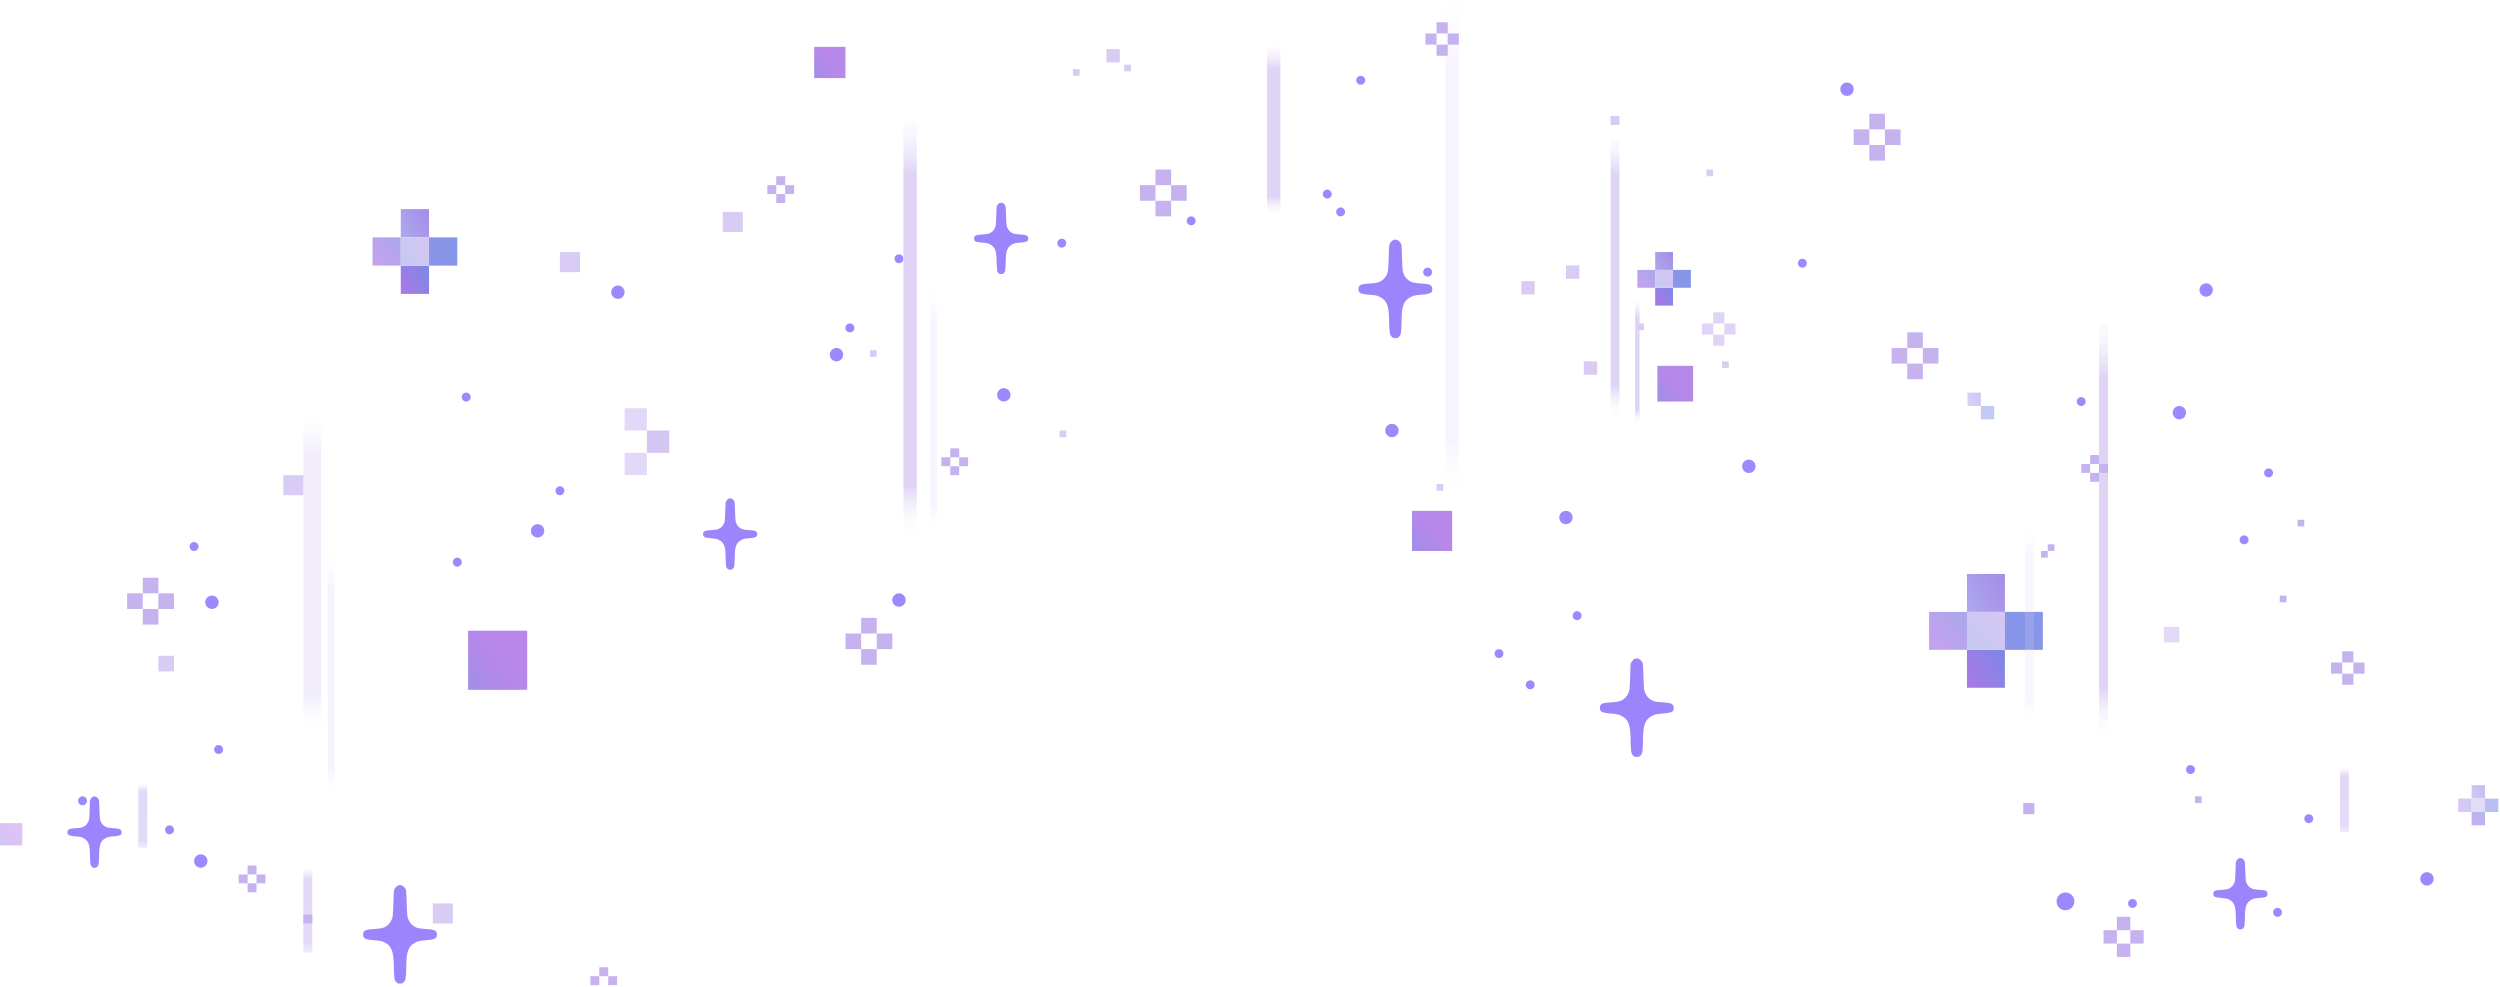
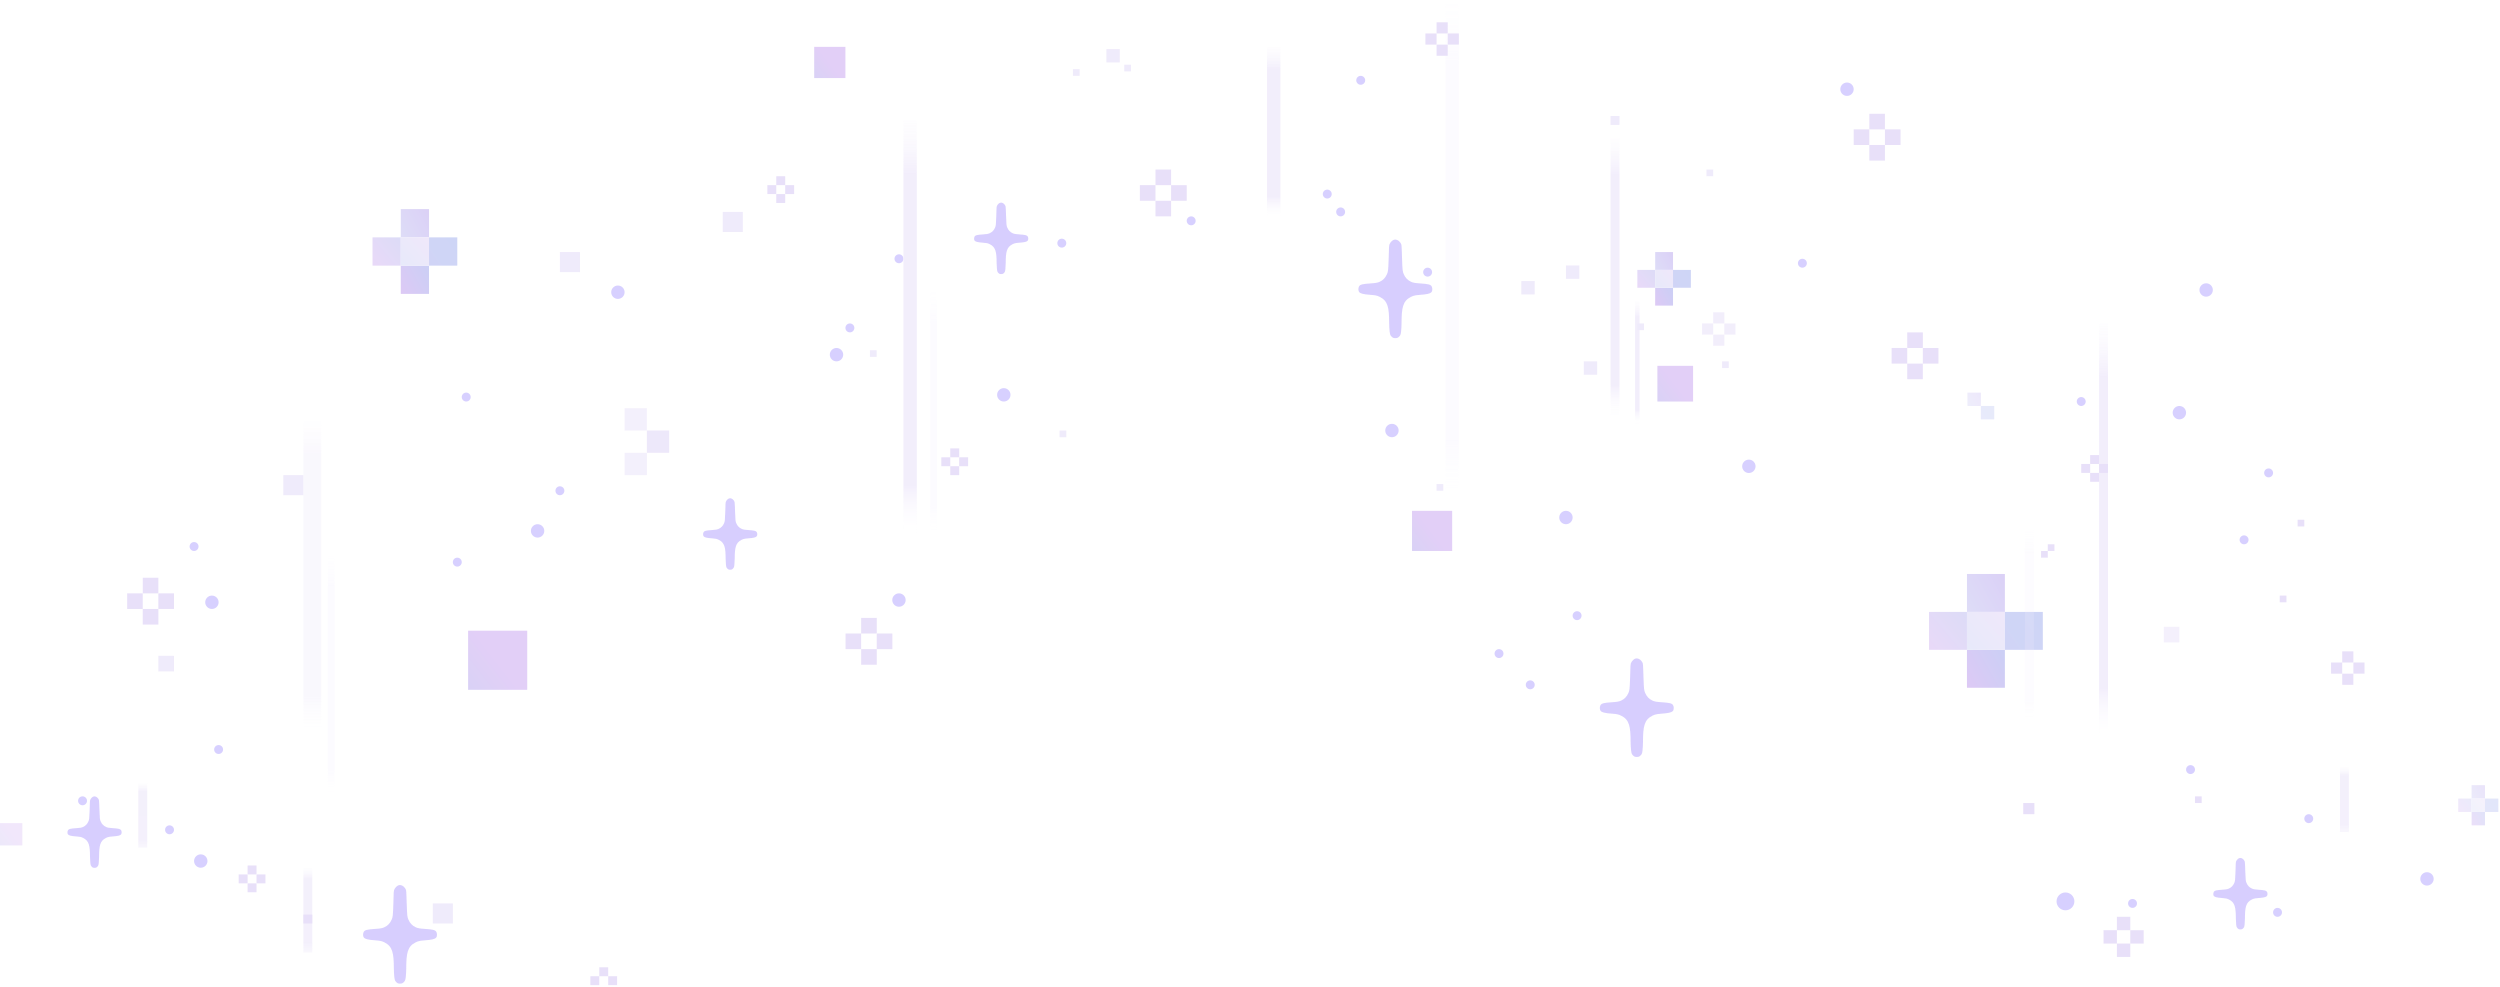
- <svg xmlns="http://www.w3.org/2000/svg" width="902" height="356" viewBox="0 0 902 356" fill="none">
+ <svg xmlns="http://www.w3.org/2000/svg" width="902" height="356" opacity="0.4" viewBox="0 0 902 356" fill="none">
  <rect x="757.345" y="265.594" width="148.894" height="3.219" transform="rotate(-90 757.345 265.594)" fill="url(#paint0_linear_866_4428)" />
  <rect x="51.511" y="225.352" width="5.634" height="5.634" transform="rotate(-90 51.5107 225.352)" fill="#C6B2EF" />
  <rect width="5.634" height="5.634" transform="matrix(0 1 1 0 45.8752 214.084)" fill="#C6B2EF" />
  <rect x="57.143" y="214.084" width="5.634" height="5.634" transform="rotate(-180 57.1426 214.084)" fill="#C6B2EF" />
  <rect x="57.143" y="219.719" width="5.634" height="5.634" transform="rotate(-90 57.1426 219.719)" fill="#C6B2EF" />
  <rect x="280.079" y="73.238" width="3.219" height="3.219" transform="rotate(-90 280.079 73.2383)" fill="#C6B2EF" />
  <rect width="3.219" height="3.219" transform="matrix(0 1 1 0 276.86 66.7988)" fill="#C6B2EF" />
  <rect x="283.297" y="66.799" width="3.219" height="3.219" transform="rotate(-180 283.297 66.7988)" fill="#C6B2EF" />
  <rect x="283.297" y="70.019" width="3.219" height="3.219" transform="rotate(-90 283.297 70.0195)" fill="#C6B2EF" />
  <rect x="342.854" y="171.428" width="3.219" height="3.219" transform="rotate(-90 342.854 171.428)" fill="#C6B2EF" />
  <rect width="3.219" height="3.219" transform="matrix(0 1 1 0 339.635 164.988)" fill="#C6B2EF" />
  <rect x="346.073" y="164.988" width="3.219" height="3.219" transform="rotate(-180 346.073 164.988)" fill="#C6B2EF" />
  <rect x="346.073" y="168.209" width="3.219" height="3.219" transform="rotate(-90 346.073 168.209)" fill="#C6B2EF" />
  <rect x="618.114" y="124.748" width="4.024" height="4.024" transform="rotate(-90 618.114 124.748)" fill="#DFD4F6" />
  <rect width="4.024" height="4.024" transform="matrix(0 1 1 0 614.089 116.699)" fill="#DFD4F6" />
  <rect x="622.138" y="116.699" width="4.024" height="4.024" transform="rotate(-180 622.138 116.699)" fill="#DFD4F6" />
  <rect x="622.138" y="120.725" width="4.024" height="4.024" transform="rotate(-90 622.138 120.725)" fill="#DFD4F6" />
  <rect width="3.219" height="3.219" transform="matrix(0 1 1 0 213 352.221)" fill="#C6B2EF" />
  <rect x="219.438" y="352.221" width="3.219" height="3.219" transform="rotate(-180 219.438 352.221)" fill="#C6B2EF" />
  <rect x="219.438" y="355.439" width="3.219" height="3.219" transform="rotate(-90 219.438 355.439)" fill="#C6B2EF" />
  <rect x="310.702" y="239.84" width="5.634" height="5.634" transform="rotate(-90 310.702 239.84)" fill="#C6B2EF" />
  <rect width="5.634" height="5.634" transform="matrix(0 1 1 0 305.066 228.572)" fill="#C6B2EF" />
  <rect x="316.334" y="228.572" width="5.634" height="5.634" transform="rotate(-180 316.334 228.572)" fill="#C6B2EF" />
  <rect x="316.334" y="234.207" width="5.634" height="5.634" transform="rotate(-90 316.334 234.207)" fill="#C6B2EF" />
  <rect x="416.902" y="78.068" width="5.634" height="5.634" transform="rotate(-90 416.902 78.0684)" fill="#C6B2EF" />
  <rect width="5.634" height="5.634" transform="matrix(0 1 1 0 411.266 66.8008)" fill="#C6B2EF" />
  <rect x="422.534" y="66.801" width="5.634" height="5.634" transform="rotate(-180 422.534 66.8008)" fill="#C6B2EF" />
  <rect x="422.534" y="72.436" width="5.634" height="5.634" transform="rotate(-90 422.534 72.4355)" fill="#C6B2EF" />
  <rect x="688.131" y="136.82" width="5.634" height="5.634" transform="rotate(-90 688.131 136.82)" fill="#C6B2EF" />
  <rect width="5.634" height="5.634" transform="matrix(0 1 1 0 682.496 125.553)" fill="#C6B2EF" />
  <rect x="693.763" y="125.553" width="5.634" height="5.634" transform="rotate(-180 693.763 125.553)" fill="#C6B2EF" />
  <rect x="693.763" y="131.188" width="5.634" height="5.634" transform="rotate(-90 693.763 131.188)" fill="#C6B2EF" />
  <rect x="763.782" y="345.271" width="4.829" height="4.829" transform="rotate(-90 763.782 345.271)" fill="#C6B2EF" />
  <rect width="4.829" height="4.829" transform="matrix(0 1 1 0 758.952 335.613)" fill="#C6B2EF" />
  <rect x="768.608" y="335.613" width="4.829" height="4.829" transform="rotate(-180 768.608 335.613)" fill="#C6B2EF" />
  <rect x="768.608" y="340.443" width="4.829" height="4.829" transform="rotate(-90 768.608 340.443)" fill="#C6B2EF" />
  <rect x="845.073" y="247.082" width="4.024" height="4.024" transform="rotate(-90 845.073 247.082)" fill="#C6B2EF" />
  <rect width="4.024" height="4.024" transform="matrix(0 1 1 0 841.049 239.033)" fill="#C6B2EF" />
  <rect x="849.097" y="239.033" width="4.024" height="4.024" transform="rotate(-180 849.097 239.033)" fill="#C6B2EF" />
  <rect x="849.097" y="243.059" width="4.024" height="4.024" transform="rotate(-90 849.097 243.059)" fill="#C6B2EF" />
  <rect x="754.127" y="173.842" width="3.219" height="3.219" transform="rotate(-90 754.127 173.842)" fill="#C6B2EF" />
  <rect width="3.219" height="3.219" transform="matrix(0 1 1 0 750.908 167.402)" fill="#C6B2EF" />
  <rect x="757.346" y="167.402" width="3.219" height="3.219" transform="rotate(-180 757.346 167.402)" fill="#C6B2EF" />
  <rect x="757.346" y="170.623" width="3.219" height="3.219" transform="rotate(-90 757.346 170.623)" fill="#C6B2EF" />
  <rect width="2.414" height="2.414" transform="matrix(0 1 1 0 736.417 198.793)" fill="#C6B2EF" />
  <rect x="741.247" y="198.793" width="2.414" height="2.414" transform="rotate(-180 741.247 198.793)" fill="#C6B2EF" />
  <rect x="674.45" y="57.947" width="5.634" height="5.634" transform="rotate(-90 674.45 57.9473)" fill="#C6B2EF" />
  <rect width="5.634" height="5.634" transform="matrix(0 1 1 0 668.814 46.6797)" fill="#C6B2EF" />
  <rect x="680.082" y="46.68" width="5.634" height="5.634" transform="rotate(-180 680.082 46.6797)" fill="#C6B2EF" />
  <rect x="680.082" y="52.315" width="5.634" height="5.634" transform="rotate(-90 680.082 52.3145)" fill="#C6B2EF" />
  <rect x="49.899" y="305.834" width="23.34" height="3.219" transform="rotate(-90 49.8994 305.834)" fill="url(#paint1_linear_866_4428)" />
  <rect x="844.265" y="300.201" width="23.34" height="3.219" transform="rotate(-90 844.265 300.201)" fill="url(#paint2_linear_866_4428)" />
  <rect x="109.458" y="343.662" width="30.584" height="3.219" transform="rotate(-90 109.458 343.662)" fill="url(#paint3_linear_866_4428)" />
  <rect width="5.634" height="5.634" transform="matrix(0 1 1 0 57.1423 236.619)" fill="#D8CCF4" />
  <rect width="7.243" height="7.243" transform="matrix(0 1 1 0 202.011 90.9453)" fill="#D8CCF4" />
  <rect width="2.414" height="2.414" transform="matrix(0 1 1 0 405.636 23.3398)" fill="#D8CCF4" />
  <rect width="2.414" height="2.414" transform="matrix(0 1 1 0 313.882 126.357)" fill="#D8CCF4" />
  <rect width="2.414" height="2.414" transform="matrix(0 1 1 0 382.296 155.332)" fill="#D8CCF4" />
  <rect width="2.414" height="2.414" transform="matrix(0 1 1 0 387.122 24.9492)" fill="#D8CCF4" />
  <rect width="2.414" height="2.414" transform="matrix(0 1 1 0 518.31 174.646)" fill="#D8CCF4" />
  <rect width="2.414" height="2.414" transform="matrix(0 1 1 0 615.695 61.166)" fill="#D8CCF4" />
  <rect width="2.414" height="2.414" transform="matrix(0 1 1 0 621.327 130.381)" fill="#D8CCF4" />
  <rect width="4.829" height="4.829" transform="matrix(0 1 1 0 399.195 17.7051)" fill="#D8CCF4" />
  <rect width="4.829" height="4.829" transform="matrix(0 1 1 0 548.893 101.408)" fill="#D8CCF4" />
  <rect width="4.829" height="4.829" transform="matrix(0 1 1 0 564.99 95.7734)" fill="#D8CCF4" />
  <rect width="3.219" height="3.219" transform="matrix(0 1 1 0 581.088 41.8496)" fill="#D8CCF4" />
  <rect width="4.829" height="4.829" transform="matrix(0 1 1 0 571.428 130.381)" fill="#D8CCF4" />
  <rect width="7.243" height="7.243" transform="matrix(0 1 1 0 156.16 325.955)" fill="#D8CCF4" />
  <rect width="7.243" height="7.243" transform="matrix(0 1 1 0 260.764 76.457)" fill="#D8CCF4" />
  <rect x="112.677" y="333.199" width="3.219" height="3.219" transform="rotate(-180 112.677 333.199)" fill="#C6B2EF" />
  <rect x="92.553" y="315.49" width="3.219" height="3.219" transform="rotate(-180 92.5535 315.49)" fill="#C6B2EF" />
  <rect x="95.772" y="318.711" width="3.219" height="3.219" transform="rotate(-180 95.7722 318.711)" fill="#C6B2EF" />
  <rect x="89.335" y="318.711" width="3.219" height="3.219" transform="rotate(-180 89.3347 318.711)" fill="#C6B2EF" />
  <rect x="92.553" y="321.93" width="3.219" height="3.219" transform="rotate(-180 92.5535 321.93)" fill="#C6B2EF" />
  <circle cx="72.436" cy="310.664" r="2.414" transform="rotate(-90 72.4355 310.664)" fill="#9B89FF" />
  <circle cx="875.655" cy="317.103" r="2.414" transform="rotate(-90 875.655 317.103)" fill="#9B89FF" />
  <circle cx="193.963" cy="191.548" r="2.414" transform="rotate(-90 193.963 191.548)" fill="#9B89FF" />
  <circle cx="222.939" cy="105.433" r="2.414" transform="rotate(-90 222.939 105.433)" fill="#9B89FF" />
  <ellipse cx="164.992" cy="202.818" rx="1.61" ry="1.61" transform="rotate(-90 164.992 202.818)" fill="#9B89FF" />
  <ellipse cx="168.21" cy="143.259" rx="1.61" ry="1.61" transform="rotate(-90 168.21 143.259)" fill="#9B89FF" />
  <ellipse cx="202.013" cy="177.062" rx="1.61" ry="1.61" transform="rotate(-90 202.013 177.062)" fill="#9B89FF" />
  <ellipse cx="306.641" cy="118.31" rx="1.61" ry="1.61" transform="rotate(-90 306.641 118.31)" fill="#9B89FF" />
  <ellipse cx="383.1" cy="87.726" rx="1.61" ry="1.61" transform="rotate(-90 383.1 87.7263)" fill="#9B89FF" />
  <ellipse cx="429.78" cy="79.677" rx="1.61" ry="1.61" transform="rotate(-90 429.78 79.6775)" fill="#9B89FF" />
  <ellipse cx="478.874" cy="70.019" rx="1.61" ry="1.61" transform="rotate(-90 478.874 70.0192)" fill="#9B89FF" />
  <ellipse cx="483.704" cy="76.457" rx="1.61" ry="1.61" transform="rotate(-90 483.704 76.4567)" fill="#9B89FF" />
  <ellipse cx="540.846" cy="235.816" rx="1.61" ry="1.61" transform="rotate(-90 540.846 235.816)" fill="#9B89FF" />
  <ellipse cx="515.09" cy="98.189" rx="1.61" ry="1.61" transform="rotate(-90 515.09 98.1892)" fill="#9B89FF" />
  <ellipse cx="490.947" cy="28.972" rx="1.61" ry="1.61" transform="rotate(-90 490.947 28.9724)" fill="#9B89FF" />
  <ellipse cx="552.114" cy="247.084" rx="1.61" ry="1.61" transform="rotate(-90 552.114 247.084)" fill="#9B89FF" />
  <ellipse cx="569.013" cy="222.133" rx="1.61" ry="1.61" transform="rotate(-90 569.013 222.133)" fill="#9B89FF" />
  <ellipse cx="324.346" cy="93.361" rx="1.61" ry="1.61" transform="rotate(-90 324.346 93.361)" fill="#9B89FF" />
  <circle cx="76.46" cy="217.304" r="2.414" transform="rotate(-90 76.4597 217.304)" fill="#9B89FF" />
  <circle cx="324.346" cy="216.498" r="2.414" transform="rotate(-90 324.346 216.498)" fill="#9B89FF" />
  <circle cx="301.811" cy="127.966" r="2.414" transform="rotate(-90 301.811 127.966)" fill="#9B89FF" />
  <circle cx="362.172" cy="142.455" r="2.414" transform="rotate(-90 362.172 142.455)" fill="#9B89FF" />
  <circle cx="502.214" cy="155.332" r="2.414" transform="rotate(-90 502.214 155.332)" fill="#9B89FF" />
  <circle cx="564.992" cy="186.72" r="2.414" transform="rotate(-90 564.992 186.72)" fill="#9B89FF" />
  <circle cx="666.398" cy="32.193" r="2.414" transform="rotate(-90 666.398 32.1929)" fill="#9B89FF" />
  <circle cx="630.988" cy="168.246" r="2.414" transform="rotate(-90 630.988 168.246)" fill="#9B89FF" />
  <ellipse cx="750.906" cy="144.869" rx="1.61" ry="1.61" transform="rotate(-90 750.906 144.869)" fill="#9B89FF" />
  <ellipse cx="818.514" cy="170.623" rx="1.61" ry="1.61" transform="rotate(-90 818.514 170.623)" fill="#9B89FF" />
  <ellipse cx="809.659" cy="194.769" rx="1.61" ry="1.61" transform="rotate(-90 809.659 194.769)" fill="#9B89FF" />
  <ellipse cx="790.344" cy="277.666" rx="1.61" ry="1.61" transform="rotate(-90 790.344 277.666)" fill="#9B89FF" />
  <ellipse cx="769.416" cy="325.957" rx="1.61" ry="1.61" transform="rotate(-90 769.416 325.957)" fill="#9B89FF" />
  <circle cx="786.318" cy="148.892" r="2.414" transform="rotate(-90 786.318 148.892)" fill="#9B89FF" />
  <circle cx="795.978" cy="104.627" r="2.414" transform="rotate(-90 795.978 104.627)" fill="#9B89FF" />
  <ellipse cx="78.874" cy="270.424" rx="1.61" ry="1.61" transform="rotate(-90 78.8736 270.424)" fill="#9B89FF" />
  <ellipse cx="70.02" cy="197.183" rx="1.61" ry="1.61" transform="rotate(-90 70.0196 197.183)" fill="#9B89FF" />
  <ellipse cx="29.78" cy="288.933" rx="1.61" ry="1.61" transform="rotate(-90 29.7798 288.933)" fill="#9B89FF" />
  <ellipse cx="833" cy="295.373" rx="1.61" ry="1.61" transform="rotate(-90 833 295.373)" fill="#9B89FF" />
  <ellipse cx="61.169" cy="299.396" rx="1.61" ry="1.61" transform="rotate(-90 61.1687 299.396)" fill="#9B89FF" />
  <ellipse cx="821.732" cy="329.176" rx="1.61" ry="1.61" transform="rotate(-90 821.732 329.176)" fill="#9B89FF" />
  <rect x="325.955" y="192.354" width="148.894" height="4.829" transform="rotate(-90 325.955 192.354)" fill="url(#paint4_linear_866_4428)" />
  <rect x="457.143" y="78.066" width="61.167" height="4.829" transform="rotate(-90 457.143 78.0664)" fill="url(#paint5_linear_866_4428)" />
  <rect x="581.088" y="150.504" width="100.604" height="3.219" transform="rotate(-90 581.088 150.504)" fill="url(#paint6_linear_866_4428)" />
  <rect x="589.942" y="152.916" width="44.266" height="1.61" transform="rotate(-90 589.942 152.916)" fill="url(#paint7_linear_866_4428)" />
  <rect x="335.615" y="192.354" width="86.922" height="2.414" transform="rotate(-90 335.615 192.354)" fill="url(#paint8_linear_866_4428)" />
  <rect x="521.529" y="179.477" width="179.477" height="4.829" transform="rotate(-90 521.529 179.477)" fill="url(#paint9_linear_866_4428)" />
  <rect x="118.309" y="287.324" width="86.922" height="2.414" transform="rotate(-90 118.309 287.324)" fill="url(#paint10_linear_866_4428)" />
  <rect x="828.973" y="189.939" width="2.414" height="2.414" transform="rotate(-90 828.973 189.939)" fill="#C6B2EF" />
  <rect x="822.536" y="217.303" width="2.414" height="2.414" transform="rotate(-90 822.536 217.303)" fill="#C6B2EF" />
  <rect x="791.953" y="289.738" width="2.414" height="2.414" transform="rotate(-90 791.953 289.738)" fill="#C6B2EF" />
  <rect x="729.98" y="293.762" width="4.024" height="4.024" transform="rotate(-90 729.98 293.762)" fill="#C6B2EF" />
  <rect x="780.685" y="231.789" width="5.634" height="5.634" transform="rotate(-90 780.685 231.789)" fill="#E4D9F7" />
  <rect width="8.048" height="8.048" transform="matrix(0 -1 -1 0 233.399 171.428)" fill="#E2D9F8" />
  <rect x="241.447" y="155.33" width="8.048" height="8.048" transform="rotate(90 241.447 155.33)" fill="#D3C6F2" />
  <rect width="8.048" height="8.048" transform="matrix(1 0 0 -1 225.35 155.33)" fill="#E2D9F8" />
  <ellipse cx="650.302" cy="94.97" rx="1.61" ry="1.61" transform="rotate(-90 650.302 94.9704)" fill="#9B89FF" />
  <ellipse cx="745.219" cy="325.22" rx="3.219" ry="3.219" transform="rotate(-90 745.219 325.22)" fill="#9B89FF" />
  <rect x="144.601" y="106.035" width="10.194" height="10.194" transform="rotate(-90 144.601 106.035)" fill="url(#paint11_linear_866_4428)" />
  <rect width="10.194" height="10.194" transform="matrix(0 1 1 0 134.407 85.6465)" fill="url(#paint12_linear_866_4428)" />
  <rect x="154.796" y="85.647" width="10.194" height="10.194" transform="rotate(-180 154.796 85.6465)" fill="url(#paint13_linear_866_4428)" />
  <rect x="144.601" y="95.84" width="10.194" height="10.194" transform="rotate(-90 144.601 95.8398)" fill="url(#paint14_linear_866_4428)" />
  <rect x="154.796" y="95.84" width="10.194" height="10.194" transform="rotate(-90 154.796 95.8398)" fill="url(#paint15_linear_866_4428)" />
  <rect x="597.186" y="110.262" width="6.439" height="6.439" transform="rotate(-90 597.186 110.262)" fill="url(#paint16_linear_866_4428)" />
  <rect width="6.439" height="6.439" transform="matrix(0 1 1 0 590.749 97.3848)" fill="url(#paint17_linear_866_4428)" />
  <rect x="603.627" y="97.385" width="6.439" height="6.439" transform="rotate(-180 603.627 97.3848)" fill="url(#paint18_linear_866_4428)" />
  <rect x="597.186" y="103.822" width="6.439" height="6.439" transform="rotate(-90 597.186 103.822)" fill="url(#paint19_linear_866_4428)" />
  <rect x="603.627" y="103.822" width="6.439" height="6.439" transform="rotate(-90 603.627 103.822)" fill="url(#paint20_linear_866_4428)" />
  <g opacity="0.6">
    <rect x="891.754" y="297.785" width="4.829" height="4.829" transform="rotate(-90 891.754 297.785)" fill="url(#paint21_linear_866_4428)" />
    <rect width="4.829" height="4.829" transform="matrix(0 1 1 0 886.924 288.127)" fill="url(#paint22_linear_866_4428)" />
    <rect x="896.58" y="288.127" width="4.829" height="4.829" transform="rotate(-180 896.58 288.127)" fill="url(#paint23_linear_866_4428)" />
    <rect x="891.754" y="292.957" width="4.829" height="4.829" transform="rotate(-90 891.754 292.957)" fill="url(#paint24_linear_866_4428)" />
    <rect x="896.58" y="292.957" width="4.829" height="4.829" transform="rotate(-90 896.58 292.957)" fill="url(#paint25_linear_866_4428)" />
  </g>
  <g opacity="0.5">
    <rect x="714.691" y="146.48" width="4.829" height="4.829" transform="rotate(-180 714.691 146.48)" fill="url(#paint26_linear_866_4428)" />
    <rect x="714.691" y="151.309" width="4.829" height="4.829" transform="rotate(-90 714.691 151.309)" fill="url(#paint27_linear_866_4428)" />
  </g>
  <rect x="709.681" y="248.145" width="13.683" height="13.683" transform="rotate(-90 709.681 248.145)" fill="url(#paint28_linear_866_4428)" />
  <rect width="13.683" height="13.683" transform="matrix(0 1 1 0 696 220.777)" fill="url(#paint29_linear_866_4428)" />
  <rect x="723.365" y="220.777" width="13.683" height="13.683" transform="rotate(-180 723.365 220.777)" fill="url(#paint30_linear_866_4428)" />
  <rect x="709.681" y="234.463" width="13.683" height="13.683" transform="rotate(-90 709.681 234.463)" fill="url(#paint31_linear_866_4428)" />
  <rect x="723.365" y="234.463" width="13.683" height="13.683" transform="rotate(-90 723.365 234.463)" fill="url(#paint32_linear_866_4428)" />
  <rect x="109.458" y="263.984" width="111.871" height="6.439" transform="rotate(-90 109.458 263.984)" fill="url(#paint33_linear_866_4428)" />
  <rect width="7.243" height="7.243" transform="matrix(0 1 1 0 102.212 171.428)" fill="#D8CCF4" />
  <rect x="168.889" y="248.889" width="21.333" height="21.333" transform="rotate(-90 168.889 248.889)" fill="url(#paint34_linear_866_4428)" />
  <rect x="509.459" y="198.793" width="14.487" height="14.487" transform="rotate(-90 509.459 198.793)" fill="url(#paint35_linear_866_4428)" />
  <rect x="293.764" y="28.168" width="11.268" height="11.268" transform="rotate(-90 293.764 28.168)" fill="url(#paint36_linear_866_4428)" />
  <rect x="597.99" y="144.869" width="12.877" height="12.877" transform="rotate(-90 597.99 144.869)" fill="url(#paint37_linear_866_4428)" />
  <rect y="305.029" width="8.048" height="8.048" transform="rotate(-90 0 305.029)" fill="url(#paint38_linear_866_4428)" fill-opacity="0.5" />
  <rect width="2.414" height="2.414" transform="matrix(0 1 1 0 590.744 116.699)" fill="#D8CCF4" />
  <rect x="730.607" y="260.215" width="69.215" height="3.219" transform="rotate(-90 730.607 260.215)" fill="url(#paint39_linear_866_4428)" fill-opacity="0.2" />
  <rect x="518.313" y="20.119" width="4.024" height="4.024" transform="rotate(-90 518.313 20.1191)" fill="#C6B2EF" />
  <rect width="4.024" height="4.024" transform="matrix(0 1 1 0 514.289 12.0703)" fill="#C6B2EF" />
  <rect x="522.337" y="12.07" width="4.024" height="4.024" transform="rotate(-180 522.337 12.0703)" fill="#C6B2EF" />
  <rect x="522.337" y="16.096" width="4.024" height="4.024" transform="rotate(-90 522.337 16.0957)" fill="#C6B2EF" />
  <path d="M145.648 319.892C145.954 320.147 146.355 320.654 146.508 321.184C146.569 321.397 146.609 322.22 146.65 323.36L146.749 326.211C146.823 328.34 146.871 329.494 146.952 330.239C147.034 330.961 147.146 331.302 147.346 331.774C147.907 333.093 148.766 333.999 149.988 334.556C150.759 334.905 151.425 335.025 153.3 335.148C156.132 335.335 156.984 335.541 157.375 336.132C157.548 336.395 157.646 336.764 157.663 337.134C157.687 337.577 157.592 338.019 157.375 338.274C156.845 338.896 155.537 339.097 153.3 339.267C152.029 339.365 151.391 339.45 150.797 339.649C150.535 339.736 150.284 339.848 149.988 339.991C146.983 341.467 146.596 343.962 146.569 349.411C146.565 350.354 146.491 351.727 146.406 352.459C146.321 353.194 146.246 353.57 146.076 353.871C145.985 354.034 145.866 354.176 145.699 354.341C145.407 354.631 145.2 354.775 144.908 354.841C144.755 354.874 144.582 354.888 144.351 354.89C143.672 354.89 143.424 354.792 142.969 354.341C142.684 354.058 142.534 353.844 142.429 353.466C142.361 353.221 142.314 352.908 142.263 352.46C142.178 351.727 142.103 350.355 142.1 349.411C142.072 343.964 141.685 341.467 138.68 339.991C137.722 339.522 137.203 339.409 135.369 339.269C134.119 339.173 133.158 339.068 132.462 338.886C131.912 338.743 131.528 338.551 131.294 338.276C131.141 338.095 131.049 337.822 131.015 337.522C130.961 337.041 131.056 336.489 131.294 336.132C131.684 335.541 132.537 335.335 135.369 335.15C137.243 335.027 137.909 334.907 138.68 334.556C139.902 334.001 140.762 333.093 141.322 331.774C141.729 330.815 141.774 330.4 141.92 326.213C141.981 324.536 141.998 323.033 142.049 322.098C142.076 321.645 142.11 321.326 142.161 321.184C142.364 320.624 142.595 320.32 143.03 319.889C143.465 319.457 144.453 318.892 145.648 319.892Z" fill="#9C84FC" />
  <path d="M591.871 238.113C592.177 238.367 592.578 238.875 592.73 239.405C592.792 239.617 592.832 240.441 592.873 241.581L592.972 244.432C593.046 246.561 593.094 247.714 593.175 248.46C593.257 249.182 593.369 249.523 593.569 249.995C594.13 251.314 594.989 252.22 596.211 252.777C596.982 253.126 597.648 253.246 599.522 253.369C602.355 253.556 603.207 253.762 603.598 254.352C603.771 254.615 603.869 254.985 603.886 255.354C603.91 255.798 603.815 256.24 603.598 256.495C603.068 257.117 601.76 257.318 599.522 257.488C598.252 257.586 597.614 257.67 597.02 257.869C596.758 257.957 596.507 258.068 596.211 258.212C593.206 259.688 592.819 262.183 592.792 267.631C592.788 268.574 592.714 269.947 592.629 270.68C592.544 271.415 592.469 271.791 592.299 272.091C592.207 272.255 592.089 272.397 591.922 272.562C591.63 272.852 591.423 272.996 591.131 273.061C590.978 273.095 590.805 273.109 590.574 273.11C589.895 273.11 589.647 273.012 589.192 272.562C588.907 272.279 588.757 272.064 588.652 271.687C588.584 271.442 588.536 271.128 588.486 270.681C588.401 269.947 588.326 268.576 588.322 267.631C588.295 262.184 587.908 259.688 584.903 258.212C583.945 257.743 583.425 257.63 581.592 257.49C580.342 257.394 579.381 257.289 578.685 257.107C578.135 256.964 577.751 256.771 577.516 256.496C577.364 256.316 577.272 256.042 577.238 255.742C577.184 255.261 577.279 254.71 577.516 254.352C577.907 253.762 578.759 253.556 581.592 253.37C583.466 253.247 584.132 253.128 584.903 252.777C586.125 252.222 586.984 251.314 587.545 249.995C587.952 249.035 587.996 248.62 588.143 244.433C588.204 242.757 588.221 241.254 588.272 240.319C588.299 239.865 588.333 239.547 588.384 239.405C588.587 238.845 588.818 238.541 589.253 238.109C589.688 237.678 590.676 237.112 591.871 238.113Z" fill="#9C84FC" />
  <path d="M504.76 87.001C505.066 87.256 505.466 87.764 505.619 88.293C505.68 88.506 505.721 89.329 505.762 90.47L505.86 93.32C505.935 95.449 505.983 96.603 506.064 97.349C506.146 98.071 506.258 98.411 506.458 98.884C507.018 100.203 507.877 101.109 509.1 101.665C509.871 102.015 510.537 102.134 512.411 102.257C515.243 102.445 516.096 102.651 516.486 103.241C516.659 103.504 516.758 103.874 516.775 104.243C516.799 104.687 516.704 105.129 516.486 105.383C515.957 106.006 514.649 106.206 512.411 106.377C511.141 106.475 510.503 106.559 509.908 106.758C509.647 106.846 509.395 106.957 509.1 107.1C506.095 108.577 505.707 111.071 505.68 116.52C505.677 117.463 505.602 118.836 505.517 119.568C505.432 120.304 505.358 120.68 505.188 120.98C505.096 121.144 504.977 121.285 504.811 121.451C504.519 121.741 504.312 121.884 504.02 121.95C503.867 121.984 503.694 121.997 503.463 121.999C502.784 121.999 502.536 121.901 502.081 121.451C501.795 121.167 501.646 120.953 501.541 120.575C501.473 120.331 501.425 120.017 501.374 119.57C501.289 118.836 501.215 117.465 501.211 116.52C501.184 111.073 500.797 108.577 497.791 107.1C496.834 106.632 496.314 106.519 494.48 106.379C493.231 106.282 492.27 106.178 491.573 105.996C491.023 105.852 490.639 105.66 490.405 105.385C490.252 105.204 490.161 104.931 490.127 104.631C490.072 104.15 490.167 103.599 490.405 103.241C490.796 102.651 491.648 102.445 494.48 102.259C496.355 102.136 497.021 102.016 497.791 101.665C499.014 101.11 499.873 100.203 500.433 98.884C500.841 97.924 500.885 97.509 501.031 93.322C501.092 91.645 501.109 90.142 501.16 89.208C501.187 88.754 501.221 88.435 501.272 88.293C501.476 87.734 501.707 87.43 502.142 86.998C502.576 86.566 503.565 86.001 504.76 87.001Z" fill="#9C84FC" />
  <path d="M362.187 73.516C362.411 73.701 362.705 74.069 362.817 74.453C362.862 74.607 362.892 75.204 362.921 76.03L362.994 78.097C363.048 79.641 363.083 80.477 363.143 81.018C363.203 81.541 363.285 81.788 363.432 82.131C363.843 83.087 364.473 83.744 365.37 84.147C365.935 84.4 366.423 84.487 367.798 84.577C369.875 84.712 370.5 84.862 370.786 85.29C370.913 85.48 370.985 85.748 370.998 86.016C371.015 86.338 370.945 86.658 370.786 86.843C370.398 87.294 369.439 87.44 367.798 87.563C366.866 87.634 366.398 87.695 365.962 87.84C365.77 87.903 365.586 87.984 365.37 88.088C363.166 89.158 362.882 90.967 362.862 94.917C362.859 95.6 362.804 96.596 362.742 97.127C362.68 97.66 362.625 97.933 362.501 98.15C362.433 98.269 362.346 98.372 362.224 98.492C362.01 98.702 361.858 98.806 361.644 98.854C361.532 98.878 361.405 98.888 361.235 98.889C360.737 98.889 360.556 98.818 360.222 98.492C360.013 98.286 359.903 98.131 359.826 97.857C359.776 97.68 359.741 97.452 359.704 97.128C359.642 96.596 359.587 95.602 359.584 94.917C359.564 90.968 359.281 89.158 357.077 88.088C356.374 87.748 355.993 87.666 354.648 87.564C353.732 87.495 353.027 87.419 352.517 87.287C352.113 87.183 351.832 87.043 351.66 86.844C351.548 86.713 351.481 86.515 351.456 86.297C351.416 85.949 351.486 85.549 351.66 85.29C351.946 84.862 352.571 84.712 354.648 84.578C356.023 84.489 356.511 84.402 357.077 84.147C357.973 83.745 358.603 83.087 359.014 82.131C359.313 81.435 359.345 81.134 359.452 78.098C359.497 76.883 359.51 75.793 359.547 75.116C359.567 74.787 359.592 74.555 359.629 74.453C359.779 74.047 359.948 73.826 360.267 73.513C360.585 73.2 361.31 72.791 362.187 73.516Z" fill="#9C84FC" />
  <path d="M264.409 180.182C264.633 180.367 264.927 180.735 265.039 181.119C265.084 181.273 265.114 181.87 265.144 182.696L265.216 184.763C265.271 186.307 265.306 187.143 265.365 187.684C265.425 188.207 265.507 188.454 265.654 188.797C266.065 189.753 266.695 190.41 267.592 190.813C268.157 191.066 268.645 191.153 270.02 191.243C272.097 191.378 272.722 191.528 273.008 191.956C273.135 192.146 273.208 192.414 273.22 192.682C273.237 193.004 273.168 193.324 273.008 193.509C272.62 193.96 271.661 194.106 270.02 194.229C269.088 194.3 268.62 194.361 268.184 194.505C267.993 194.569 267.808 194.65 267.592 194.754C265.388 195.824 265.104 197.633 265.084 201.583C265.081 202.267 265.027 203.262 264.964 203.793C264.902 204.326 264.847 204.599 264.723 204.816C264.656 204.935 264.568 205.038 264.446 205.158C264.232 205.368 264.08 205.472 263.866 205.52C263.754 205.544 263.627 205.554 263.458 205.555C262.96 205.555 262.778 205.484 262.444 205.158C262.235 204.952 262.125 204.797 262.048 204.523C261.998 204.346 261.963 204.118 261.926 203.794C261.864 203.262 261.809 202.268 261.807 201.583C261.787 197.634 261.503 195.824 259.299 194.754C258.596 194.414 258.215 194.332 256.871 194.23C255.954 194.161 255.249 194.085 254.739 193.953C254.335 193.849 254.054 193.709 253.882 193.51C253.77 193.379 253.703 193.181 253.678 192.963C253.638 192.615 253.708 192.215 253.882 191.956C254.168 191.528 254.794 191.378 256.871 191.244C258.245 191.155 258.733 191.068 259.299 190.813C260.195 190.411 260.825 189.753 261.236 188.797C261.535 188.101 261.567 187.8 261.675 184.764C261.719 183.549 261.732 182.459 261.769 181.782C261.789 181.453 261.814 181.221 261.851 181.119C262.001 180.713 262.17 180.493 262.489 180.179C262.808 179.866 263.532 179.457 264.409 180.182Z" fill="#9C84FC" />
  <path d="M809.299 309.959C809.523 310.144 809.817 310.512 809.929 310.896C809.974 311.05 810.003 311.647 810.033 312.474L810.106 314.541C810.16 316.084 810.195 316.92 810.255 317.461C810.315 317.984 810.397 318.232 810.544 318.574C810.955 319.53 811.585 320.187 812.481 320.591C813.047 320.844 813.535 320.931 814.909 321.02C816.986 321.156 817.612 321.305 817.898 321.733C818.025 321.924 818.097 322.192 818.11 322.459C818.127 322.781 818.057 323.101 817.898 323.286C817.509 323.737 816.551 323.883 814.909 324.006C813.978 324.077 813.51 324.139 813.074 324.283C812.882 324.346 812.698 324.427 812.481 324.531C810.277 325.601 809.993 327.41 809.974 331.36C809.971 332.044 809.916 333.039 809.854 333.57C809.792 334.103 809.737 334.376 809.612 334.594C809.545 334.712 809.458 334.815 809.336 334.935C809.122 335.145 808.97 335.249 808.756 335.297C808.644 335.321 808.517 335.331 808.347 335.333C807.849 335.333 807.667 335.262 807.334 334.935C807.125 334.73 807.015 334.574 806.938 334.3C806.888 334.123 806.853 333.895 806.816 333.571C806.753 333.039 806.699 332.045 806.696 331.36C806.676 327.411 806.392 325.601 804.188 324.531C803.486 324.191 803.105 324.109 801.76 324.008C800.844 323.938 800.139 323.862 799.628 323.73C799.225 323.626 798.944 323.487 798.772 323.287C798.66 323.156 798.592 322.958 798.568 322.741C798.528 322.392 798.597 321.992 798.772 321.733C799.058 321.305 799.683 321.156 801.76 321.021C803.135 320.932 803.623 320.845 804.188 320.591C805.085 320.188 805.715 319.53 806.126 318.574C806.425 317.878 806.457 317.577 806.564 314.542C806.609 313.326 806.621 312.236 806.659 311.559C806.679 311.23 806.704 310.999 806.741 310.896C806.89 310.49 807.06 310.27 807.379 309.957C807.697 309.644 808.422 309.234 809.299 309.959Z" fill="#9C84FC" />
  <path d="M35.075 287.739C35.299 287.923 35.593 288.291 35.705 288.675C35.75 288.829 35.78 289.426 35.81 290.253L35.882 292.32C35.937 293.863 35.972 294.7 36.032 295.24C36.091 295.764 36.173 296.011 36.32 296.353C36.731 297.31 37.361 297.966 38.258 298.37C38.823 298.623 39.311 298.71 40.686 298.799C42.763 298.935 43.388 299.084 43.675 299.512C43.801 299.703 43.874 299.971 43.886 300.239C43.904 300.56 43.834 300.881 43.675 301.065C43.286 301.517 42.327 301.662 40.686 301.786C39.755 301.857 39.286 301.918 38.851 302.062C38.659 302.126 38.475 302.206 38.258 302.31C36.054 303.381 35.77 305.189 35.75 309.14C35.748 309.823 35.693 310.819 35.631 311.349C35.568 311.883 35.514 312.155 35.389 312.373C35.322 312.492 35.235 312.594 35.113 312.714C34.898 312.925 34.746 313.029 34.532 313.076C34.42 313.101 34.293 313.111 34.124 313.112C33.626 313.112 33.444 313.041 33.11 312.714C32.901 312.509 32.791 312.354 32.714 312.08C32.664 311.902 32.63 311.675 32.592 311.351C32.53 310.819 32.475 309.824 32.473 309.14C32.453 305.191 32.169 303.381 29.965 302.31C29.263 301.97 28.882 301.888 27.537 301.787C26.62 301.717 25.916 301.641 25.405 301.509C25.002 301.405 24.72 301.266 24.548 301.067C24.436 300.936 24.369 300.738 24.344 300.52C24.304 300.171 24.374 299.771 24.548 299.512C24.835 299.084 25.46 298.935 27.537 298.8C28.912 298.711 29.4 298.624 29.965 298.37C30.861 297.968 31.492 297.31 31.902 296.353C32.201 295.657 32.234 295.357 32.341 292.321C32.386 291.105 32.398 290.016 32.435 289.338C32.455 289.009 32.48 288.778 32.518 288.675C32.667 288.269 32.836 288.049 33.155 287.736C33.474 287.423 34.199 287.013 35.075 287.739Z" fill="#9C84FC" />
  <defs>
    <linearGradient id="paint0_linear_866_4428" x1="705.232" y1="267.606" x2="913.683" y2="267.606" gradientUnits="userSpaceOnUse">
      <stop offset="0.244" stop-color="white" stop-opacity="0" />
      <stop offset="0.332" stop-color="#DFD4F6" />
      <stop offset="0.872" stop-color="#DFD4F6" />
      <stop offset="1" stop-color="white" stop-opacity="0" />
    </linearGradient>
    <linearGradient id="paint1_linear_866_4428" x1="41.73" y1="307.846" x2="74.406" y2="307.846" gradientUnits="userSpaceOnUse">
      <stop stop-color="white" stop-opacity="0" />
      <stop offset="0.336" stop-color="#E3DAF7" />
      <stop offset="0.872" stop-color="#E2D9F6" />
      <stop offset="1" stop-color="white" stop-opacity="0" />
    </linearGradient>
    <linearGradient id="paint2_linear_866_4428" x1="836.096" y1="302.213" x2="868.772" y2="302.213" gradientUnits="userSpaceOnUse">
      <stop stop-color="white" stop-opacity="0" />
      <stop offset="0.336" stop-color="#E3DAF7" />
      <stop offset="0.872" stop-color="#E2D9F6" />
      <stop offset="1" stop-color="white" stop-opacity="0" />
    </linearGradient>
    <linearGradient id="paint3_linear_866_4428" x1="98.754" y1="345.674" x2="141.571" y2="345.674" gradientUnits="userSpaceOnUse">
      <stop stop-color="white" stop-opacity="0" />
      <stop offset="0.336" stop-color="#E3DAF7" />
      <stop offset="0.872" stop-color="#E2D9F6" />
      <stop offset="1" stop-color="white" stop-opacity="0" />
    </linearGradient>
    <linearGradient id="paint4_linear_866_4428" x1="273.843" y1="195.372" x2="482.294" y2="195.372" gradientUnits="userSpaceOnUse">
      <stop offset="0.244" stop-color="white" stop-opacity="0" />
      <stop offset="0.332" stop-color="#DFD4F6" />
      <stop offset="0.872" stop-color="#DFD4F6" />
      <stop offset="1" stop-color="white" stop-opacity="0" />
    </linearGradient>
    <linearGradient id="paint5_linear_866_4428" x1="435.735" y1="81.085" x2="521.369" y2="81.085" gradientUnits="userSpaceOnUse">
      <stop offset="0.244" stop-color="white" stop-opacity="0" />
      <stop offset="0.332" stop-color="#DFD4F6" />
      <stop offset="0.872" stop-color="#DFD4F6" />
      <stop offset="1" stop-color="white" stop-opacity="0" />
    </linearGradient>
    <linearGradient id="paint6_linear_866_4428" x1="545.876" y1="152.516" x2="686.722" y2="152.516" gradientUnits="userSpaceOnUse">
      <stop offset="0.244" stop-color="white" stop-opacity="0" />
      <stop offset="0.332" stop-color="#DFD4F6" />
      <stop offset="0.872" stop-color="#DFD4F6" />
      <stop offset="1" stop-color="white" stop-opacity="0" />
    </linearGradient>
    <linearGradient id="paint7_linear_866_4428" x1="574.449" y1="153.922" x2="636.421" y2="153.922" gradientUnits="userSpaceOnUse">
      <stop offset="0.244" stop-color="white" stop-opacity="0" />
      <stop offset="0.332" stop-color="#DFD4F6" />
      <stop offset="0.872" stop-color="#DFD4F6" />
      <stop offset="1" stop-color="white" stop-opacity="0" />
    </linearGradient>
    <linearGradient id="paint8_linear_866_4428" x1="305.192" y1="193.863" x2="426.883" y2="193.863" gradientUnits="userSpaceOnUse">
      <stop offset="0.244" stop-color="white" stop-opacity="0" />
      <stop offset="0.332" stop-color="#F7F4FF" />
      <stop offset="0.872" stop-color="#F7F4FF" />
      <stop offset="1" stop-color="white" stop-opacity="0" />
    </linearGradient>
    <linearGradient id="paint9_linear_866_4428" x1="458.712" y1="182.495" x2="709.98" y2="182.495" gradientUnits="userSpaceOnUse">
      <stop offset="0.244" stop-color="white" stop-opacity="0" />
      <stop offset="0.332" stop-color="#F7F4FF" />
      <stop offset="0.872" stop-color="#F7F4FF" />
      <stop offset="1" stop-color="white" stop-opacity="0" />
    </linearGradient>
    <linearGradient id="paint10_linear_866_4428" x1="87.886" y1="288.833" x2="209.577" y2="288.833" gradientUnits="userSpaceOnUse">
      <stop offset="0.244" stop-color="white" stop-opacity="0" />
      <stop offset="0.332" stop-color="#F7F4FF" />
      <stop offset="0.872" stop-color="#F7F4FF" />
      <stop offset="1" stop-color="white" stop-opacity="0" />
    </linearGradient>
    <linearGradient id="paint11_linear_866_4428" x1="146.64" y1="105.398" x2="152.757" y2="116.23" gradientUnits="userSpaceOnUse">
      <stop stop-color="#A979E5" />
      <stop offset="1" stop-color="#8086E6" />
    </linearGradient>
    <linearGradient id="paint12_linear_866_4428" x1="8.665" y1="4.37501e-07" x2="-8.95644e-07" y2="10.194" gradientUnits="userSpaceOnUse">
      <stop stop-color="#C6A1EE" />
      <stop offset="1" stop-color="#A8A7EB" />
    </linearGradient>
    <linearGradient id="paint13_linear_866_4428" x1="164.99" y1="87.685" x2="154.796" y2="93.292" gradientUnits="userSpaceOnUse">
      <stop stop-color="#ACA7EC" />
      <stop offset="1" stop-color="#A58DE9" />
    </linearGradient>
    <linearGradient id="paint14_linear_866_4428" x1="144.601" y1="95.84" x2="154.796" y2="107.309" gradientUnits="userSpaceOnUse">
      <stop stop-color="#C3CAF2" />
      <stop offset="1" stop-color="#DAC4F3" />
    </linearGradient>
    <linearGradient id="paint15_linear_866_4428" x1="155.943" y1="95.84" x2="162.187" y2="104.887" gradientUnits="userSpaceOnUse">
      <stop stop-color="#8A94E9" />
      <stop offset="1" stop-color="#8596E8" />
    </linearGradient>
    <linearGradient id="paint16_linear_866_4428" x1="598.474" y1="109.859" x2="602.337" y2="116.7" gradientUnits="userSpaceOnUse">
      <stop stop-color="#A979E5" />
      <stop offset="1" stop-color="#8086E6" />
    </linearGradient>
    <linearGradient id="paint17_linear_866_4428" x1="5.473" y1="2.76317e-07" x2="-4.41826e-07" y2="6.439" gradientUnits="userSpaceOnUse">
      <stop stop-color="#C6A1EE" />
      <stop offset="1" stop-color="#A8A7EB" />
    </linearGradient>
    <linearGradient id="paint18_linear_866_4428" x1="610.066" y1="98.672" x2="603.627" y2="102.214" gradientUnits="userSpaceOnUse">
      <stop stop-color="#ACA7EC" />
      <stop offset="1" stop-color="#A58DE9" />
    </linearGradient>
    <linearGradient id="paint19_linear_866_4428" x1="597.186" y1="103.822" x2="603.625" y2="111.066" gradientUnits="userSpaceOnUse">
      <stop stop-color="#C3CAF2" />
      <stop offset="1" stop-color="#DAC4F3" />
    </linearGradient>
    <linearGradient id="paint20_linear_866_4428" x1="604.351" y1="103.822" x2="608.295" y2="109.537" gradientUnits="userSpaceOnUse">
      <stop stop-color="#8A94E9" />
      <stop offset="1" stop-color="#8596E8" />
    </linearGradient>
    <linearGradient id="paint21_linear_866_4428" x1="892.72" y1="297.483" x2="895.617" y2="302.614" gradientUnits="userSpaceOnUse">
      <stop stop-color="#A979E5" />
      <stop offset="1" stop-color="#8086E6" />
    </linearGradient>
    <linearGradient id="paint22_linear_866_4428" x1="4.105" y1="2.07237e-07" x2="2.15872e-08" y2="4.829" gradientUnits="userSpaceOnUse">
      <stop stop-color="#C6A1EE" />
      <stop offset="1" stop-color="#A8A7EB" />
    </linearGradient>
    <linearGradient id="paint23_linear_866_4428" x1="901.409" y1="289.093" x2="896.58" y2="291.749" gradientUnits="userSpaceOnUse">
      <stop stop-color="#ACA7EC" />
      <stop offset="1" stop-color="#A58DE9" />
    </linearGradient>
    <linearGradient id="paint24_linear_866_4428" x1="891.754" y1="292.957" x2="896.583" y2="298.39" gradientUnits="userSpaceOnUse">
      <stop stop-color="#C3CAF2" />
      <stop offset="1" stop-color="#DAC4F3" />
    </linearGradient>
    <linearGradient id="paint25_linear_866_4428" x1="897.124" y1="292.957" x2="900.081" y2="297.243" gradientUnits="userSpaceOnUse">
      <stop stop-color="#8A94E9" />
      <stop offset="1" stop-color="#8596E8" />
    </linearGradient>
    <linearGradient id="paint26_linear_866_4428" x1="719.519" y1="147.446" x2="714.691" y2="150.102" gradientUnits="userSpaceOnUse">
      <stop stop-color="#ACA7EC" />
      <stop offset="1" stop-color="#A58DE9" />
    </linearGradient>
    <linearGradient id="paint27_linear_866_4428" x1="715.234" y1="151.309" x2="718.192" y2="155.594" gradientUnits="userSpaceOnUse">
      <stop stop-color="#8A94E9" />
      <stop offset="1" stop-color="#8596E8" />
    </linearGradient>
    <linearGradient id="paint28_linear_866_4428" x1="712.417" y1="247.289" x2="720.627" y2="261.827" gradientUnits="userSpaceOnUse">
      <stop stop-color="#A979E5" />
      <stop offset="1" stop-color="#8086E6" />
    </linearGradient>
    <linearGradient id="paint29_linear_866_4428" x1="11.63" y1="5.87193e-07" x2="-8.80051e-07" y2="13.683" gradientUnits="userSpaceOnUse">
      <stop stop-color="#C6A1EE" />
      <stop offset="1" stop-color="#A8A7EB" />
    </linearGradient>
    <linearGradient id="paint30_linear_866_4428" x1="737.047" y1="223.514" x2="723.365" y2="231.039" gradientUnits="userSpaceOnUse">
      <stop stop-color="#ACA7EC" />
      <stop offset="1" stop-color="#A58DE9" />
    </linearGradient>
    <linearGradient id="paint31_linear_866_4428" x1="709.681" y1="234.463" x2="723.363" y2="249.856" gradientUnits="userSpaceOnUse">
      <stop stop-color="#C3CAF2" />
      <stop offset="1" stop-color="#DAC4F3" />
    </linearGradient>
    <linearGradient id="paint32_linear_866_4428" x1="724.904" y1="234.463" x2="733.285" y2="246.606" gradientUnits="userSpaceOnUse">
      <stop stop-color="#8A94E9" />
      <stop offset="1" stop-color="#8596E8" />
    </linearGradient>
    <linearGradient id="paint33_linear_866_4428" x1="70.303" y1="268.009" x2="226.923" y2="268.009" gradientUnits="userSpaceOnUse">
      <stop offset="0.244" stop-color="white" stop-opacity="0" />
      <stop offset="0.332" stop-color="#F1EDFB" />
      <stop offset="0.892" stop-color="#F1EDFB" />
      <stop offset="1" stop-color="white" stop-opacity="0" />
    </linearGradient>
    <linearGradient id="paint34_linear_866_4428" x1="171.289" y1="248.889" x2="179.556" y2="259.555" gradientUnits="userSpaceOnUse">
      <stop stop-color="#A28DE8" />
      <stop offset="1" stop-color="#B787EA" />
    </linearGradient>
    <linearGradient id="paint35_linear_866_4428" x1="511.089" y1="198.793" x2="516.702" y2="206.036" gradientUnits="userSpaceOnUse">
      <stop stop-color="#A28DE8" />
      <stop offset="1" stop-color="#B787EA" />
    </linearGradient>
    <linearGradient id="paint36_linear_866_4428" x1="295.032" y1="28.168" x2="299.398" y2="33.802" gradientUnits="userSpaceOnUse">
      <stop stop-color="#A28DE8" />
      <stop offset="1" stop-color="#B787EA" />
    </linearGradient>
    <linearGradient id="paint37_linear_866_4428" x1="599.439" y1="144.869" x2="604.429" y2="151.308" gradientUnits="userSpaceOnUse">
      <stop stop-color="#A28DE8" />
      <stop offset="1" stop-color="#B787EA" />
    </linearGradient>
    <linearGradient id="paint38_linear_866_4428" x1="0.905" y1="305.029" x2="4.024" y2="309.053" gradientUnits="userSpaceOnUse">
      <stop stop-color="#A28DE8" />
      <stop offset="1" stop-color="#B787EA" />
    </linearGradient>
    <linearGradient id="paint39_linear_866_4428" x1="706.381" y1="262.227" x2="803.283" y2="262.227" gradientUnits="userSpaceOnUse">
      <stop offset="0.244" stop-color="white" stop-opacity="0" />
      <stop offset="0.332" stop-color="#DFD4F6" />
      <stop offset="0.872" stop-color="#DFD4F6" />
      <stop offset="1" stop-color="white" stop-opacity="0" />
    </linearGradient>
  </defs>
</svg>
